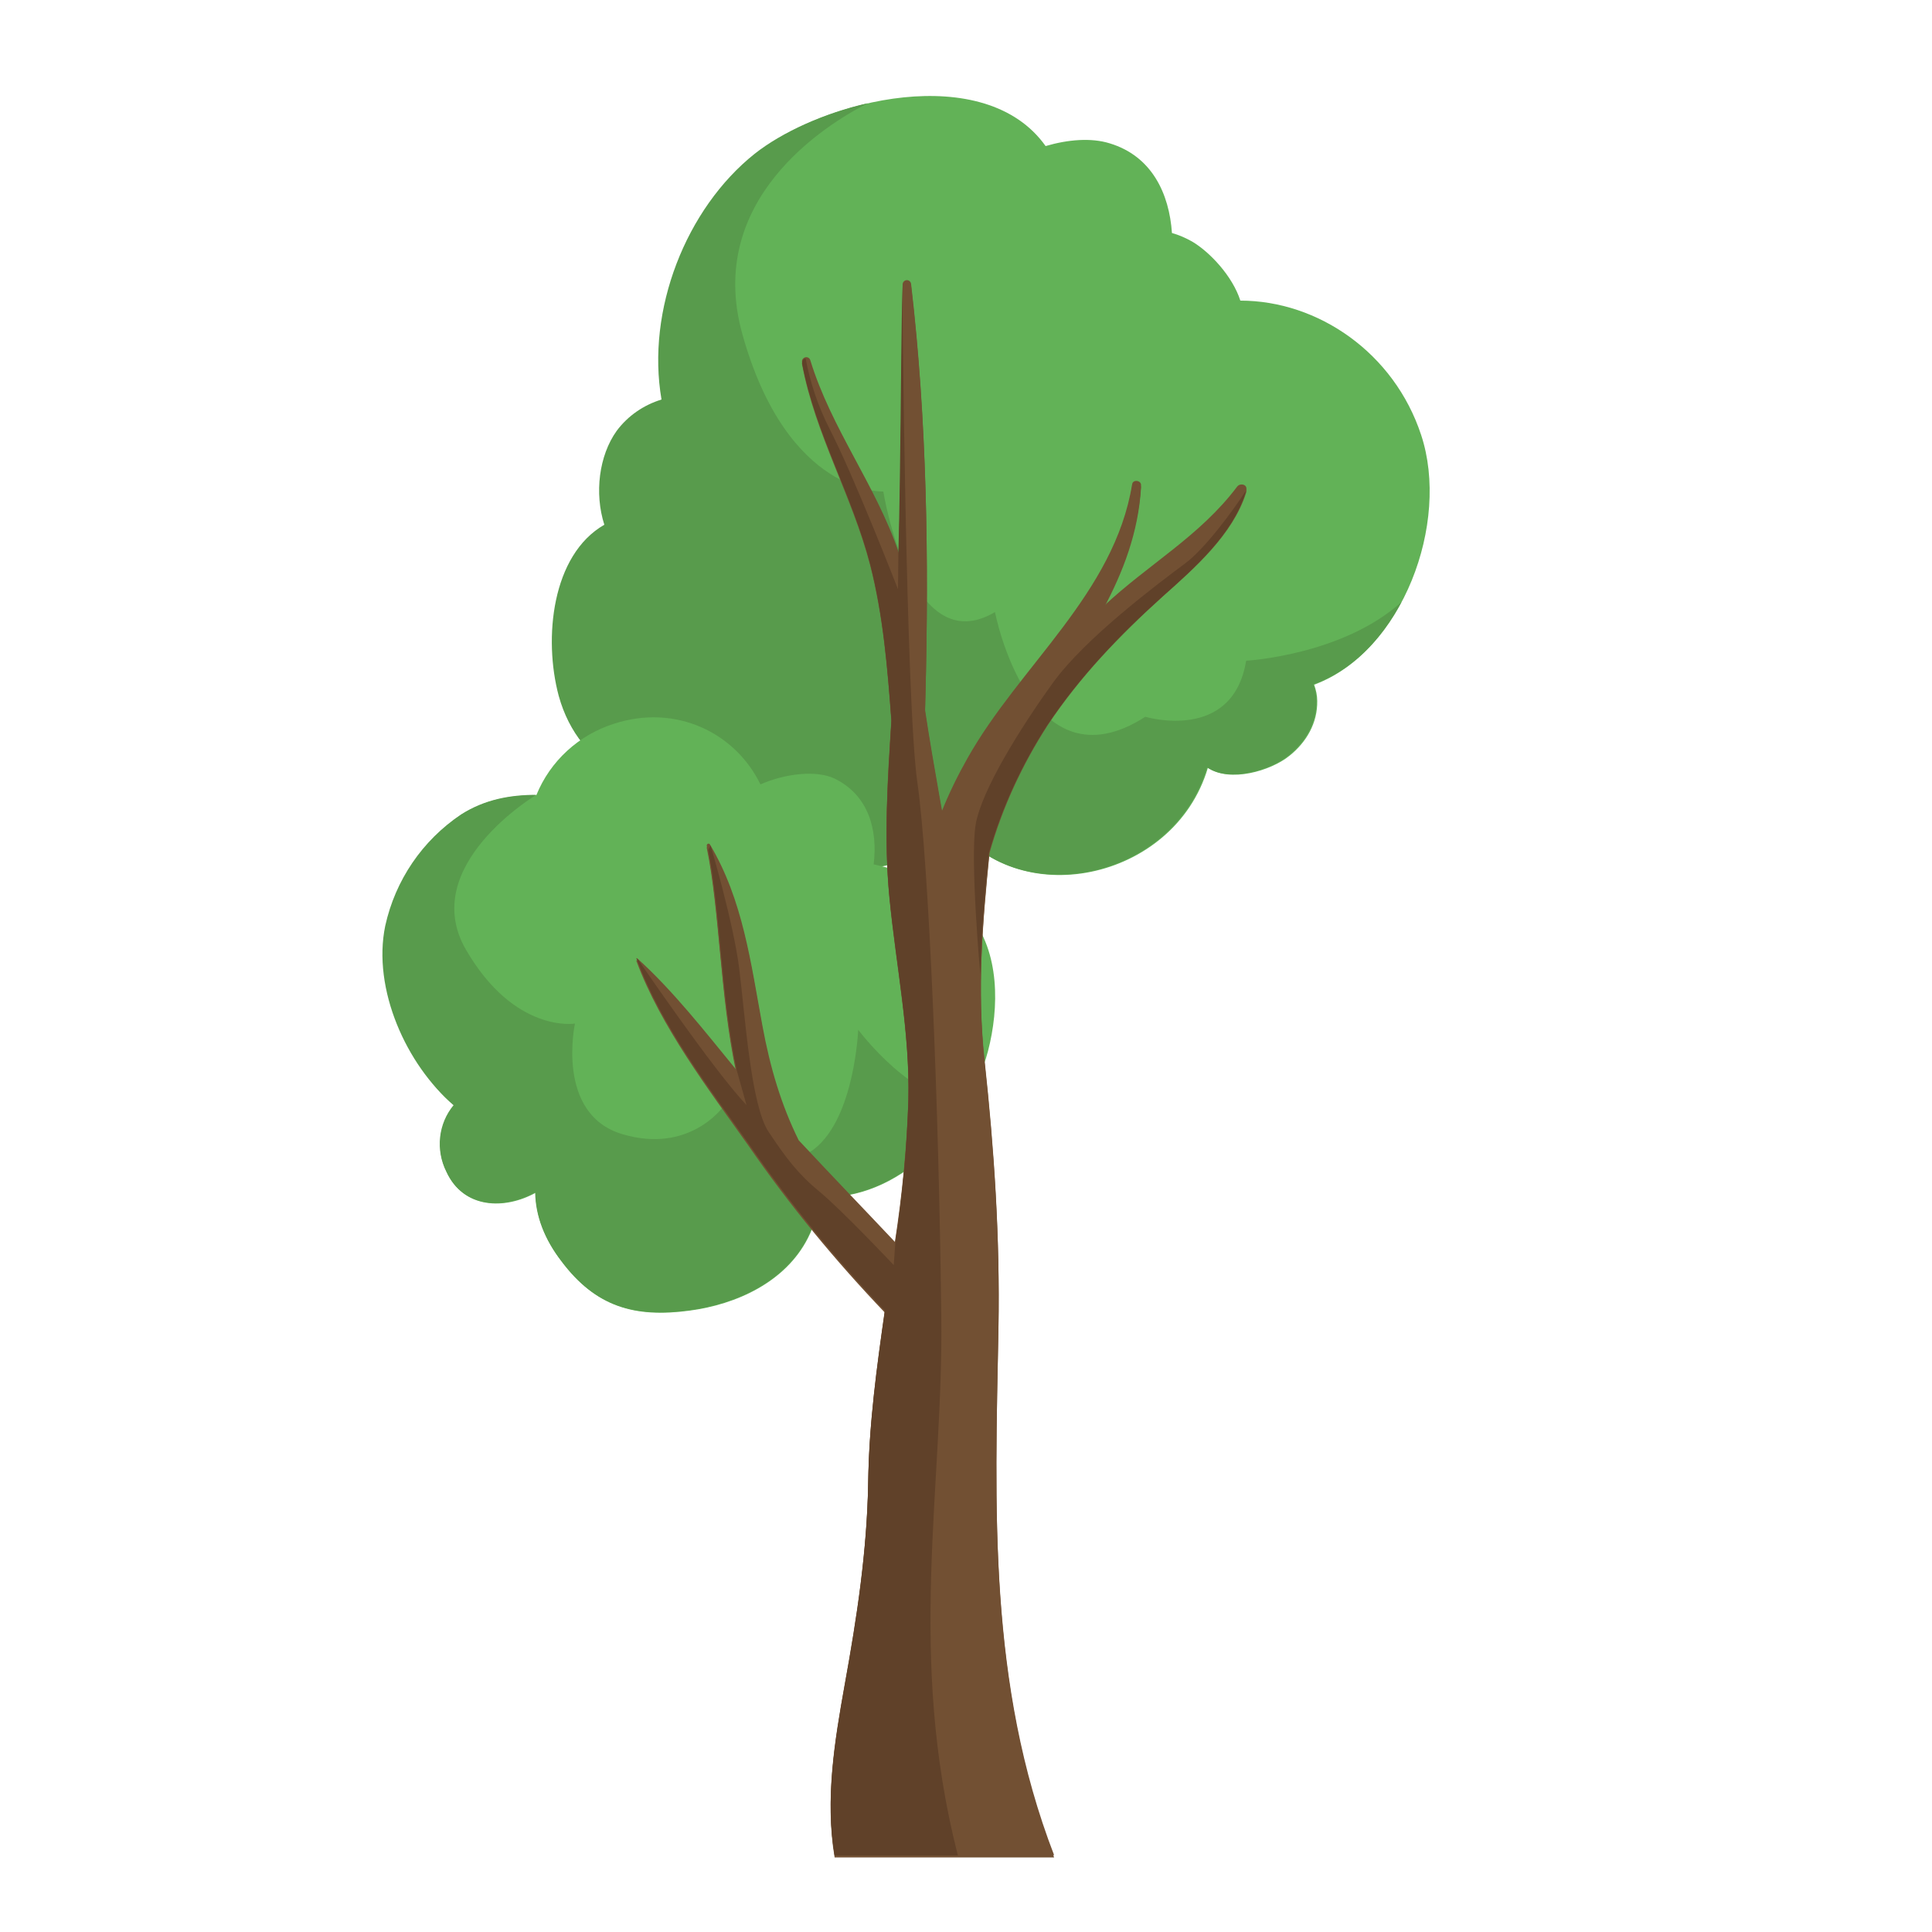
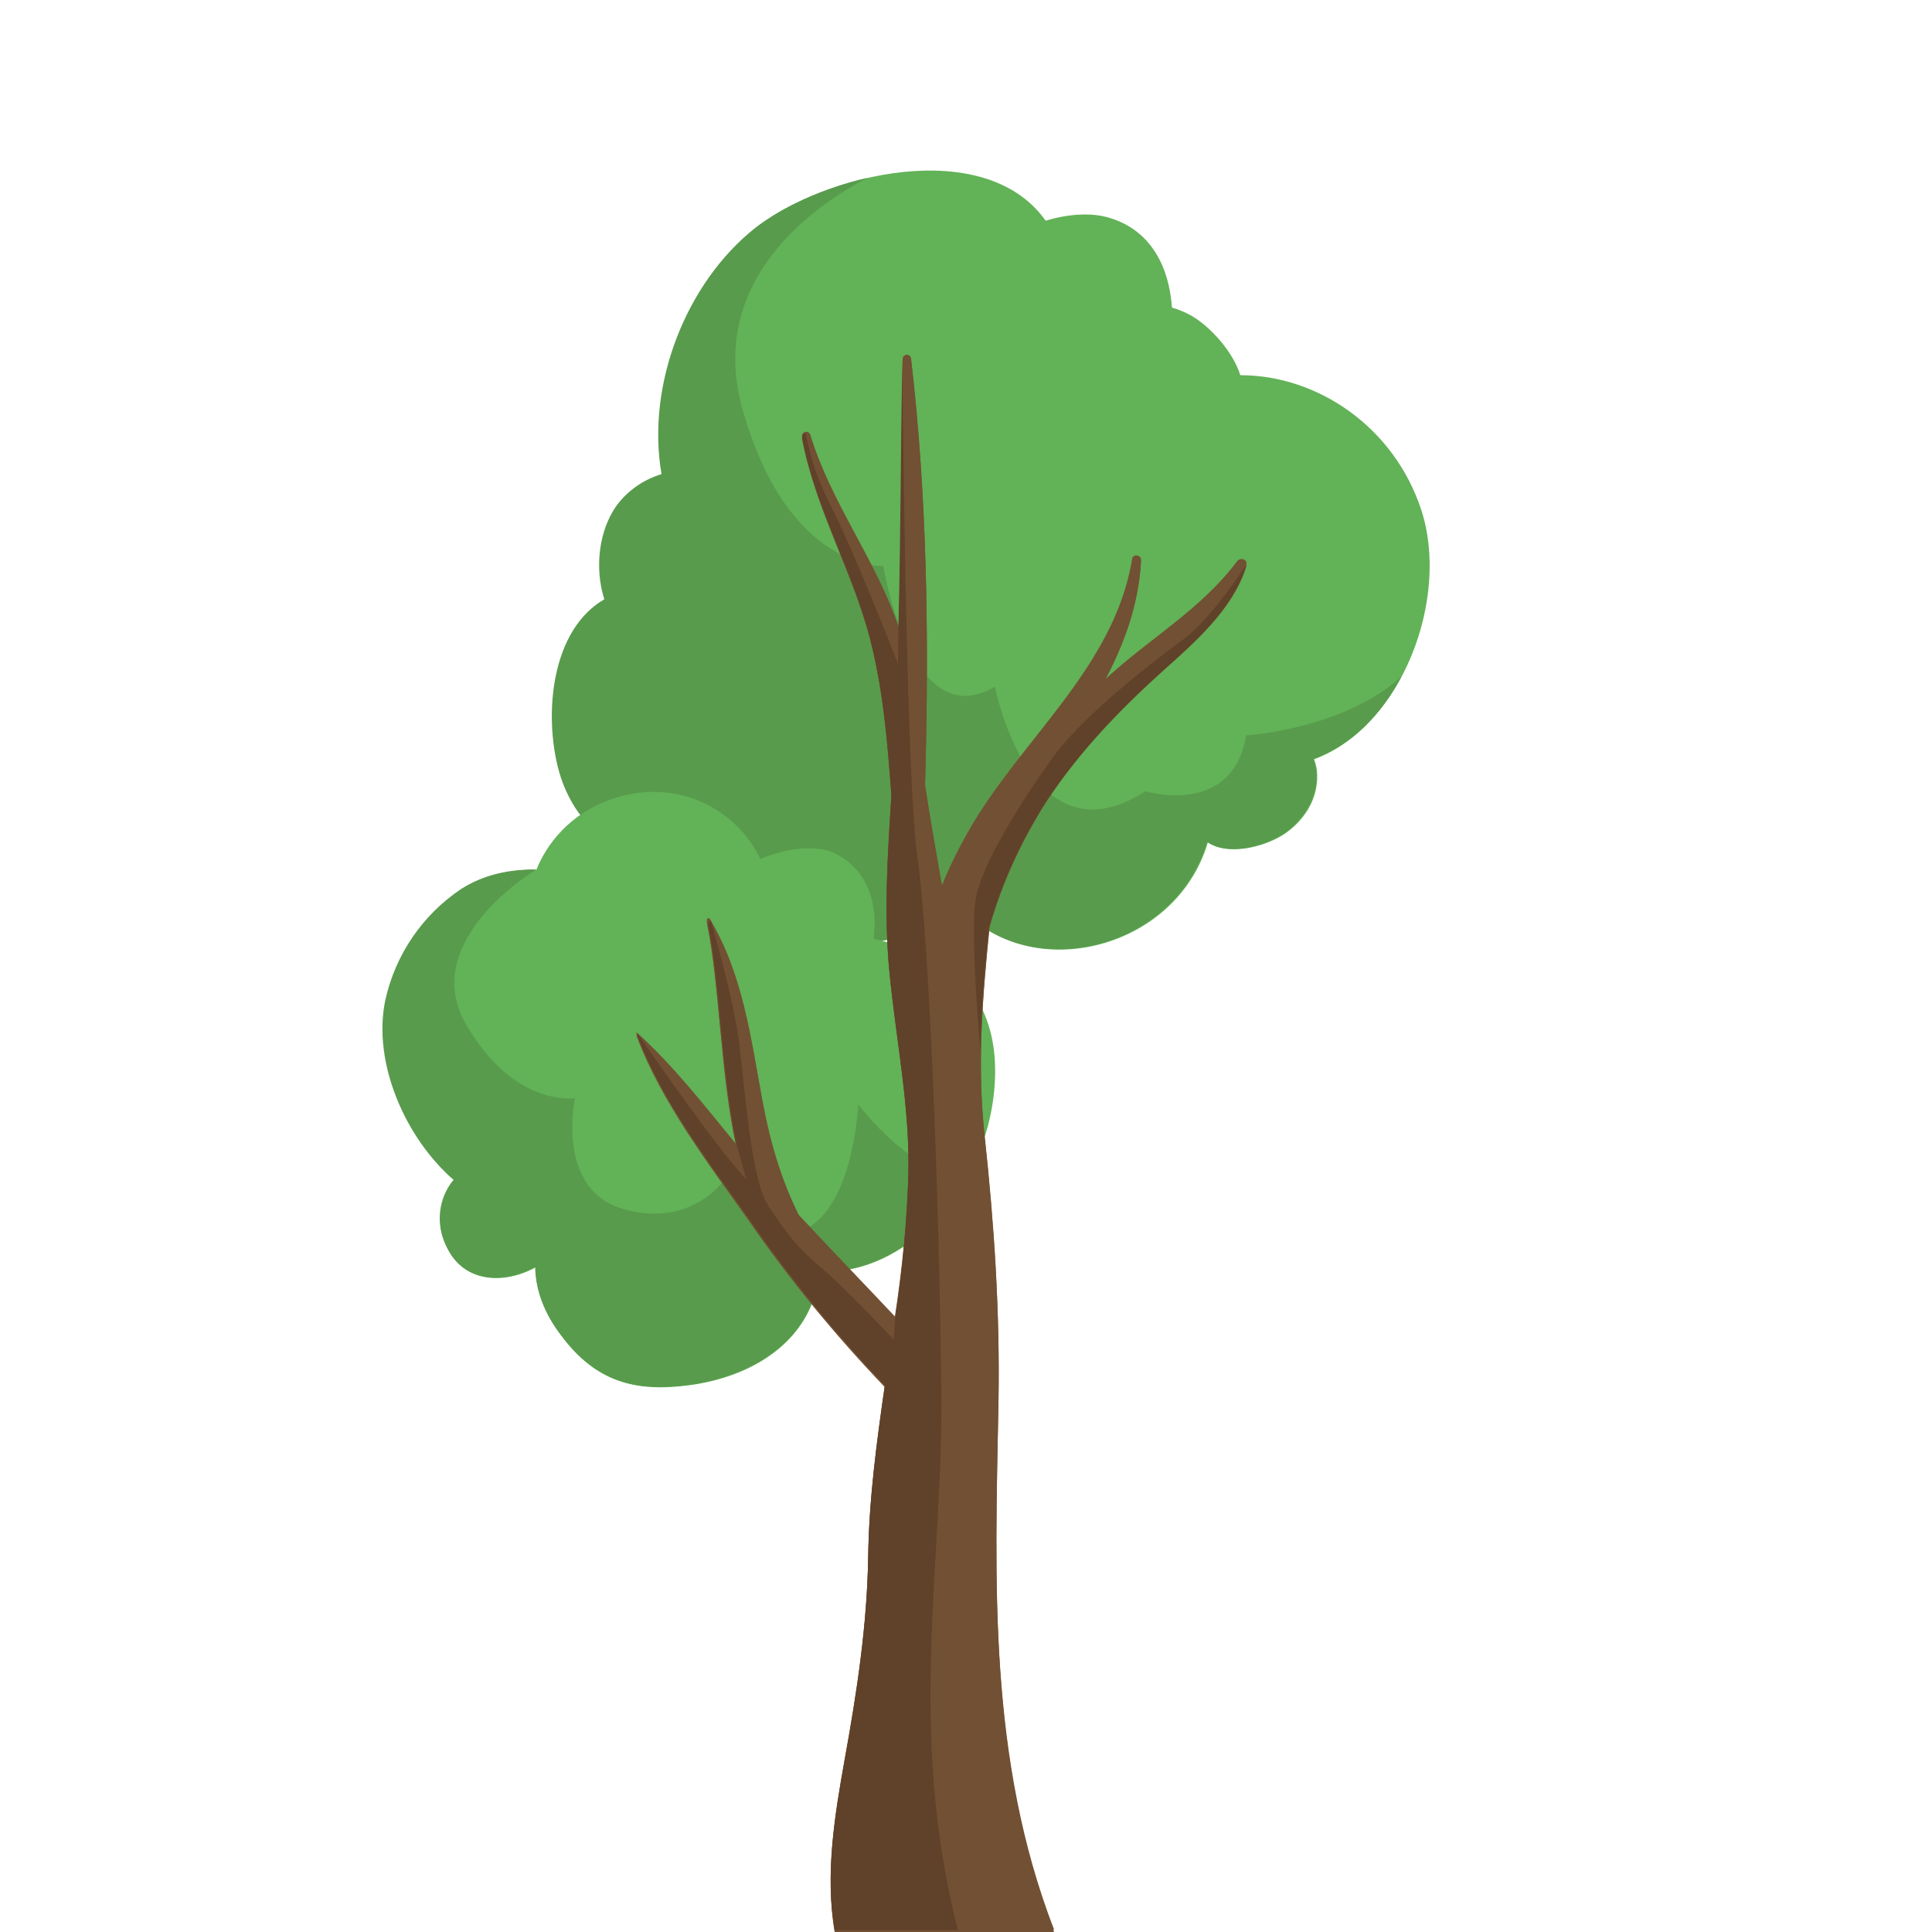
<svg xmlns="http://www.w3.org/2000/svg" version="1.1" id="Layer_1" x="0px" y="0px" viewBox="0 0 500 500" style="enable-background:new 0 0 500 500;" xml:space="preserve">
  <style type="text/css">
	.st0{fill:#62B257;}
	.st1{fill:#589B4C;}
	.st2{fill:#725033;}
	.st3{fill:#604129;}
</style>
  <g id="OBJECTS">
-     <path class="st0" d="M367.8,112.6c-7-21.3-26.7-34.8-46.8-34.8c-2-6.3-7.9-12.6-12.5-15.3c-1.6-0.9-3.4-1.7-5.2-2.2   c-0.7-10.2-5.2-19.9-16.1-23.2c-4.8-1.5-10.8-1-16.6,0.7c-15.7-22.1-57.2-12.2-75.1,2.1s-28.1,40.5-24.1,63.6   c-4.6,1.4-8.7,4.2-11.6,8.1c-4.6,6.4-5.8,16.2-3.2,24.3c-13.6,7.8-15.8,29.4-11.8,44.3c5.3,19.2,23.6,27.6,39.5,19.6   c2.9,10.7,9.4,19.2,21.9,22.9c14.2,4.3,32.1,3.1,40-10.3c16.7,24.1,57.7,15.7,66.4-13.7c5.7,3.9,16.3,0.8,21.1-3.1   c4.4-3.5,7.3-8.5,7.2-14.2c0-1.4-0.3-2.8-0.8-4.2C363,168.7,375.3,135.3,367.8,112.6z" />
-     <path class="st1" d="M362.7,155.8c-15.3,13.8-40.2,15.2-40.2,15.2c-3.5,21.3-26.1,14.5-26.1,14.5c-30,19.3-38.9-27.1-38.9-27.1   c-21.9,13-28.9-31.2-28.9-31.2s-24.8,1.2-36.5-40.8c-9.6-34.6,21.3-54,32.5-59.7c-11.4,2.6-22.2,7.5-29.3,13.1   c-17.8,14.2-28.1,40.5-24.1,63.6c-4.6,1.4-8.7,4.2-11.6,8.1c-4.6,6.4-5.8,16.2-3.2,24.3c-13.6,7.8-15.8,29.4-11.8,44.3   c5.3,19.2,23.6,27.6,39.5,19.6c2.9,10.7,9.4,19.2,21.9,22.9c14.2,4.3,32.1,3.1,40-10.3c16.7,24.1,57.7,15.7,66.4-13.7   c5.7,3.9,16.3,0.8,21.1-3.1c4.4-3.5,7.3-8.5,7.2-14.2c0-1.4-0.3-2.8-0.8-4.2C349.8,173.6,357.5,165.6,362.7,155.8z" />
-     <path class="st0" d="M251,236.9c-5.6-6.9-15.2-11.1-24.9-13.2c1.1-8.9-1.3-17.9-10.1-22.2c-4.6-2.2-12.6-1.4-19.2,1.5   c-6.5-13.4-21.9-20.9-37.9-15.7c-9.1,2.9-16.5,9.6-20.1,18.5c-6.8,0-13.4,1.2-19.5,5.1c-10.1,6.6-13.2,19.7-15.5,30.8   c-3.4,16.4,1.4,34,13.7,44.4c-4,4.8-4.7,11.6-1.9,17.2c4.4,9.6,15,9.8,23,5.4c0.1,6.1,2.4,12.1,6.8,17.8   c8.8,11.7,18.8,14.6,33,12.7c12.2-1.6,24.9-7.4,30.7-18.8c1.7-3.3,2.6-6.9,2.9-10.6c20.3,1,38.2-17.2,43.7-37.8   C258.6,260.8,258.8,246.4,251,236.9z" />
-     <path class="st1" d="M138.8,205.7c-6.8,0-13.4,1.2-19.5,5.1c-10,6.7-17,17-19.6,28.8c-3.4,16.4,5.5,36,17.7,46.4   c-4,4.8-4.7,11.6-1.9,17.2c4.4,9.6,15,9.8,23,5.4c0.1,6.1,2.4,12.1,6.8,17.8c8.8,11.7,18.8,14.6,33,12.7   c12.2-1.6,24.9-7.4,30.7-18.8c1.7-3.3,2.6-6.9,2.9-10.6c16,0.8,30.4-10.3,38.5-25.1c-13.5,1.7-28.3-18.1-28.3-18.1   s-0.9,22.6-11.3,30.8S187,286.6,187,286.6s-8.7,12.1-26,6.9s-12.2-28.6-12.2-28.6s-15.6,2.6-28.2-19.1S138.8,205.7,138.8,205.7z" />
-     <path class="st2" d="M229,339.1c-2.1,14.7-4.1,29.4-4.3,44.2c-0.3,18-2.9,35-6.1,52.7c-2.6,14.5-5.1,29.5-2.6,44.1h56.8   c-17.1-44.3-15.3-90.1-14.4-136.8c0.4-23.3-1.1-45.9-3.6-69c-2-18.7-0.5-36.1,1.3-54.2c3.3-11.7,8.5-22.9,15.1-33.1   c8.4-12.6,18.6-23.2,29.8-33.3c8.2-7.3,18.1-16,21.5-26.8c0.5-1.5-1.5-2-2.3-1c-9.7,12.9-23,20.1-34.6,31c5.1-9.6,9-19.7,9.7-31.3   c0.1-1.3-2.1-1.6-2.3-0.3c-4.6,28.3-29.1,46.9-42.6,70.9c-2.5,4.4-4.7,8.9-6.6,13.6c-0.2-1.3-0.5-2.6-0.7-3.9   c-1.3-7.4-2.6-14.8-3.7-22.2c0-1.3,0.1-2.6,0.1-3.9c0.9-35.3,0.4-71.2-3.7-106.2c0-0.6-0.5-1.1-1.1-1.1c-0.6,0-1.1,0.5-1.1,1.1   c-0.3,23.2-0.4,46.3-1,69.4c-5.9-17.4-17.5-32.1-22.9-49.8c-0.2-0.6-0.8-0.9-1.4-0.7c-0.5,0.2-0.9,0.7-0.7,1.3   c3.4,18.1,13,34.1,17.6,51.9c3.4,13.3,4.5,26.9,5.5,40.5c-1,15.3-2,30.5-0.5,45.8c1.7,17.5,5.3,34.7,4.9,52.3   c-0.4,12.4-1.6,24.8-3.5,37.1c-8.3-8.8-16.7-17.5-24.9-26.3c-4.5-9.1-7.4-18.8-9.4-29.7c-3-16.2-5-32.5-13.6-46.9   c-0.1-0.2-0.4-0.2-0.6-0.1c-0.1,0.1-0.2,0.3-0.2,0.4c3.4,16.4,3.4,38.3,7.6,58c-8.2-10-16.2-20.3-25.6-28.8c-0.1-0.1-0.3,0-0.2,0.1   c6.3,17,18.6,33.1,29,47.8C204.3,311.4,216.1,325.8,229,339.1z" />
-     <path class="st2" d="M229,339.7c-2.1,14.7-4.1,29.4-4.3,44.2c-0.3,18-2.9,35-6.1,52.7c-2.6,14.5-5.1,29.5-2.6,44.1h56.8   c-17.1-44.3-15.3-90.1-14.4-136.8c0.4-23.3-1.1-45.9-3.6-69c-2-18.7-0.5-36.1,1.3-54.2c3.3-11.7,8.5-22.9,15.1-33.1   c8.4-12.6,18.6-23.2,29.8-33.3c8.2-7.3,18.1-16,21.5-26.8c0.5-1.5-1.5-2-2.3-1c-9.7,12.9-23,20.1-34.6,31c5.1-9.6,9-19.7,9.7-31.3   c0.1-1.3-2.1-1.6-2.3-0.3c-4.6,28.3-29.1,46.9-42.6,70.9c-2.5,4.4-4.7,8.9-6.6,13.5c-0.2-1.3-0.5-2.6-0.7-3.9   c-1.3-7.4-2.6-14.8-3.7-22.2c0-1.3,0.1-2.6,0.1-3.9c0.9-35.3,0.4-71.2-3.7-106.2c0-0.6-0.5-1.1-1.1-1.1c-0.6,0-1.1,0.5-1.1,1.1   c-0.3,23.2-0.4,46.3-1,69.4c-5.9-17.4-17.5-32-22.9-49.7c-0.2-0.6-0.8-0.9-1.4-0.7c-0.5,0.2-0.9,0.7-0.7,1.3   c3.4,18.1,13,34.1,17.6,51.9c3.4,13.3,4.5,26.9,5.5,40.5c-1,15.3-2,30.5-0.5,45.8c1.7,17.5,5.3,34.7,4.9,52.3   c-0.4,12.4-1.6,24.8-3.5,37.1c-8.3-8.8-16.7-17.5-24.9-26.3c-4.5-9.1-7.4-18.8-9.4-29.7c-3-16.2-5-32.5-13.6-46.9   c-0.1-0.2-0.4-0.2-0.6-0.1c-0.1,0.1-0.2,0.3-0.2,0.4c3.4,16.4,3.4,38.3,7.6,58c-8.2-10-16.2-20.3-25.6-28.8c-0.1-0.1-0.3,0-0.2,0.1   c6.3,17,18.6,33.1,29,47.8C204.4,312,216.2,326.3,229,339.7z" />
-     <path class="st3" d="M247.9,480.2H216c-2.4-14.6,0-29.6,2.6-44.1c3.2-17.7,5.8-34.7,6.1-52.7c0.2-14.9,2.2-29.6,4.3-44.2   c-12.8-13.4-24.6-27.8-35.1-43c-10.4-14.7-22.8-30.8-29-47.8c0-0.1,0.1-0.2,0.2-0.1s19.4,28.5,28.1,37.7l-2.5-8.9   c-4.1-19.3-4.2-40.8-7.4-57.1l0.6-1.2c0,0,5.9,19.9,7.4,31.8c1.5,11.9,3,35.4,7.6,42.3s7.6,10.9,13.3,15.6s19.1,18.9,19.1,18.9   l0.4-5.7c1.9-12.3,3-24.7,3.4-37.1c0.4-17.6-3.2-34.8-4.9-52.3c-1.5-15.3-0.4-30.5,0.5-45.8c-1-13.6-2.1-27.2-5.5-40.5   c-4.6-17.8-14.1-33.8-17.6-51.9c-0.1-0.6,0.3-1.2,0.8-1.3c0,0,0,0,0.1,0c1.2,6.3,3.2,12.3,6.1,18c6.5,12.6,17.8,41.7,17.8,41.7   l0.1-9.2c0.6-23.1,0.6-46.2,1-69.4c0,0,0.9,107.7,3.9,128.5s5.6,84.7,6.2,138.1C244.2,385,234.6,428.2,247.9,480.2z M306.6,145.9   c-7,5.2-25.8,19.3-34.1,30.8s-18.5,27.8-20,36.7s1.2,38.8,1.2,38.8l0,0c0.2-10.5,1.1-20.9,2.2-31.4c3.3-11.7,8.5-22.9,15.1-33.1   c8.4-12.6,18.6-23.2,29.8-33.3c8.2-7.3,18.1-16,21.5-26.8c0-0.1,0.1-0.2,0-0.4C319.2,132,311.9,142,306.6,145.9L306.6,145.9z" />
+     <path class="st0" d="M367.8,131.9c-7-21.3-26.7-34.8-46.8-34.8c-2-6.3-7.9-12.6-12.5-15.3c-1.6-0.9-3.4-1.7-5.2-2.2   c-0.7-10.2-5.2-19.9-16.1-23.2c-4.8-1.5-10.8-1-16.6,0.7c-15.7-22.1-57.2-12.2-75.1,2.1s-28.1,40.5-24.1,63.6   c-4.6,1.4-8.7,4.2-11.6,8.1c-4.6,6.4-5.8,16.2-3.2,24.3c-13.6,7.8-15.8,29.4-11.8,44.3c5.3,19.2,23.6,27.6,39.5,19.6   c2.9,10.7,9.4,19.2,21.9,22.9c14.2,4.3,32.1,3.1,40-10.3c16.7,24.1,57.7,15.7,66.4-13.7c5.7,3.9,16.3,0.8,21.1-3.1   c4.4-3.5,7.3-8.5,7.2-14.2c0-1.4-0.3-2.8-0.8-4.2C363,188,375.3,154.6,367.8,131.9z" />
+     <path class="st1" d="M362.7,175.1c-15.3,13.8-40.2,15.2-40.2,15.2c-3.5,21.3-26.1,14.5-26.1,14.5c-30,19.3-38.9-27.1-38.9-27.1   c-21.9,13-28.9-31.2-28.9-31.2s-24.8,1.2-36.5-40.8c-9.6-34.6,21.3-54,32.5-59.7c-11.4,2.6-22.2,7.5-29.3,13.1   c-17.8,14.2-28.1,40.5-24.1,63.6c-4.6,1.4-8.7,4.2-11.6,8.1c-4.6,6.4-5.8,16.2-3.2,24.3c-13.6,7.8-15.8,29.4-11.8,44.3   c5.3,19.2,23.6,27.6,39.5,19.6c2.9,10.7,9.4,19.2,21.9,22.9c14.2,4.3,32.1,3.1,40-10.3c16.7,24.1,57.7,15.7,66.4-13.7   c5.7,3.9,16.3,0.8,21.1-3.1c4.4-3.5,7.3-8.5,7.2-14.2c0-1.4-0.3-2.8-0.8-4.2C349.8,192.9,357.5,184.9,362.7,175.1z" />
+     <path class="st0" d="M251,256.2c-5.6-6.9-15.2-11.1-24.9-13.2c1.1-8.9-1.3-17.9-10.1-22.2c-4.6-2.2-12.6-1.4-19.2,1.5   c-6.5-13.4-21.9-20.9-37.9-15.7c-9.1,2.9-16.5,9.6-20.1,18.5c-6.8,0-13.4,1.2-19.5,5.1c-10.1,6.6-13.2,19.7-15.5,30.8   c-3.4,16.4,1.4,34,13.7,44.4c-4,4.8-4.7,11.6-1.9,17.2c4.4,9.6,15,9.8,23,5.4c0.1,6.1,2.4,12.1,6.8,17.8   c8.8,11.7,18.8,14.6,33,12.7c12.2-1.6,24.9-7.4,30.7-18.8c1.7-3.3,2.6-6.9,2.9-10.6c20.3,1,38.2-17.2,43.7-37.8   C258.6,280.1,258.8,265.7,251,256.2z" />
+     <path class="st1" d="M138.8,225c-6.8,0-13.4,1.2-19.5,5.1c-10,6.7-17,17-19.6,28.8c-3.4,16.4,5.5,36,17.7,46.4   c-4,4.8-4.7,11.6-1.9,17.2c4.4,9.6,15,9.8,23,5.4c0.1,6.1,2.4,12.1,6.8,17.8c8.8,11.7,18.8,14.6,33,12.7   c12.2-1.6,24.9-7.4,30.7-18.8c1.7-3.3,2.6-6.9,2.9-10.6c16,0.8,30.4-10.3,38.5-25.1c-13.5,1.7-28.3-18.1-28.3-18.1   s-0.9,22.6-11.3,30.8S187,305.9,187,305.9s-8.7,12.1-26,6.9s-12.2-28.6-12.2-28.6s-15.6,2.6-28.2-19.1S138.8,225,138.8,225z" />
+     <path class="st2" d="M229,358.4c-2.1,14.7-4.1,29.4-4.3,44.2c-0.3,18-2.9,35-6.1,52.7c-2.6,14.5-5.1,29.5-2.6,44.1h56.8   c-17.1-44.3-15.3-90.1-14.4-136.8c0.4-23.3-1.1-45.9-3.6-69c-2-18.7-0.5-36.1,1.3-54.2c3.3-11.7,8.5-22.9,15.1-33.1   c8.4-12.6,18.6-23.2,29.8-33.3c8.2-7.3,18.1-16,21.5-26.8c0.5-1.5-1.5-2-2.3-1c-9.7,12.9-23,20.1-34.6,31c5.1-9.6,9-19.7,9.7-31.3   c0.1-1.3-2.1-1.6-2.3-0.3c-4.6,28.3-29.1,46.9-42.6,70.9c-2.5,4.4-4.7,8.9-6.6,13.6c-0.2-1.3-0.5-2.6-0.7-3.9   c-1.3-7.4-2.6-14.8-3.7-22.2c0-1.3,0.1-2.6,0.1-3.9c0.9-35.3,0.4-71.2-3.7-106.2c0-0.6-0.5-1.1-1.1-1.1s-1.1,0.5-1.1,1.1   c-0.3,23.2-0.4,46.3-1,69.4c-5.9-17.4-17.5-32.1-22.9-49.8c-0.2-0.6-0.8-0.9-1.4-0.7c-0.5,0.2-0.9,0.7-0.7,1.3   c3.4,18.1,13,34.1,17.6,51.9c3.4,13.3,4.5,26.9,5.5,40.5c-1,15.3-2,30.5-0.5,45.8c1.7,17.5,5.3,34.7,4.9,52.3   c-0.4,12.4-1.6,24.8-3.5,37.1c-8.3-8.8-16.7-17.5-24.9-26.3c-4.5-9.1-7.4-18.8-9.4-29.7c-3-16.2-5-32.5-13.6-46.9   c-0.1-0.2-0.4-0.2-0.6-0.1c-0.1,0.1-0.2,0.3-0.2,0.4c3.4,16.4,3.4,38.3,7.6,58c-8.2-10-16.2-20.3-25.6-28.8c-0.1-0.1-0.3,0-0.2,0.1   c6.3,17,18.6,33.1,29,47.8C204.3,330.7,216.1,345.1,229,358.4z" />
+     <path class="st2" d="M229,359c-2.1,14.7-4.1,29.4-4.3,44.2c-0.3,18-2.9,35-6.1,52.7c-2.6,14.5-5.1,29.5-2.6,44.1h56.8   c-17.1-44.3-15.3-90.1-14.4-136.8c0.4-23.3-1.1-45.9-3.6-69c-2-18.7-0.5-36.1,1.3-54.2c3.3-11.7,8.5-22.9,15.1-33.1   c8.4-12.6,18.6-23.2,29.8-33.3c8.2-7.3,18.1-16,21.5-26.8c0.5-1.5-1.5-2-2.3-1c-9.7,12.9-23,20.1-34.6,31c5.1-9.6,9-19.7,9.7-31.3   c0.1-1.3-2.1-1.6-2.3-0.3c-4.6,28.3-29.1,46.9-42.6,70.9c-2.5,4.4-4.7,8.9-6.6,13.5c-0.2-1.3-0.5-2.6-0.7-3.9   c-1.3-7.4-2.6-14.8-3.7-22.2c0-1.3,0.1-2.6,0.1-3.9c0.9-35.3,0.4-71.2-3.7-106.2c0-0.6-0.5-1.1-1.1-1.1s-1.1,0.5-1.1,1.1   c-0.3,23.2-0.4,46.3-1,69.4c-5.9-17.4-17.5-32-22.9-49.7c-0.2-0.6-0.8-0.9-1.4-0.7c-0.5,0.2-0.9,0.7-0.7,1.3   c3.4,18.1,13,34.1,17.6,51.9c3.4,13.3,4.5,26.9,5.5,40.5c-1,15.3-2,30.5-0.5,45.8c1.7,17.5,5.3,34.7,4.9,52.3   c-0.4,12.4-1.6,24.8-3.5,37.1c-8.3-8.8-16.7-17.5-24.9-26.3c-4.5-9.1-7.4-18.8-9.4-29.7c-3-16.2-5-32.5-13.6-46.9   c-0.1-0.2-0.4-0.2-0.6-0.1c-0.1,0.1-0.2,0.3-0.2,0.4c3.4,16.4,3.4,38.3,7.6,58c-8.2-10-16.2-20.3-25.6-28.8c-0.1-0.1-0.3,0-0.2,0.1   c6.3,17,18.6,33.1,29,47.8C204.4,331.3,216.2,345.6,229,359z" />
+     <path class="st3" d="M247.9,499.5H216c-2.4-14.6,0-29.6,2.6-44.1c3.2-17.7,5.8-34.7,6.1-52.7c0.2-14.9,2.2-29.6,4.3-44.2   c-12.8-13.4-24.6-27.8-35.1-43c-10.4-14.7-22.8-30.8-29-47.8c0-0.1,0.1-0.2,0.2-0.1c0.1,0.1,19.4,28.5,28.1,37.7l-2.5-8.9   c-4.1-19.3-4.2-40.8-7.4-57.1l0.6-1.2c0,0,5.9,19.9,7.4,31.8c1.5,11.9,3,35.4,7.6,42.3s7.6,10.9,13.3,15.6s19.1,18.9,19.1,18.9   l0.4-5.7c1.9-12.3,3-24.7,3.4-37.1c0.4-17.6-3.2-34.8-4.9-52.3c-1.5-15.3-0.4-30.5,0.5-45.8c-1-13.6-2.1-27.2-5.5-40.5   c-4.6-17.8-14.1-33.8-17.6-51.9c-0.1-0.6,0.3-1.2,0.8-1.3c0,0,0,0,0.1,0c1.2,6.3,3.2,12.3,6.1,18c6.5,12.6,17.8,41.7,17.8,41.7   l0.1-9.2c0.6-23.1,0.6-46.2,1-69.4c0,0,0.9,107.7,3.9,128.5s5.6,84.7,6.2,138.1C244.2,404.3,234.6,447.5,247.9,499.5z M306.6,165.2   c-7,5.2-25.8,19.3-34.1,30.8s-18.5,27.8-20,36.7s1.2,38.8,1.2,38.8l0,0c0.2-10.5,1.1-20.9,2.2-31.4c3.3-11.7,8.5-22.9,15.1-33.1   c8.4-12.6,18.6-23.2,29.8-33.3c8.2-7.3,18.1-16,21.5-26.8c0-0.1,0.1-0.2,0-0.4C319.2,151.3,311.9,161.3,306.6,165.2L306.6,165.2z" />
  </g>
</svg>
